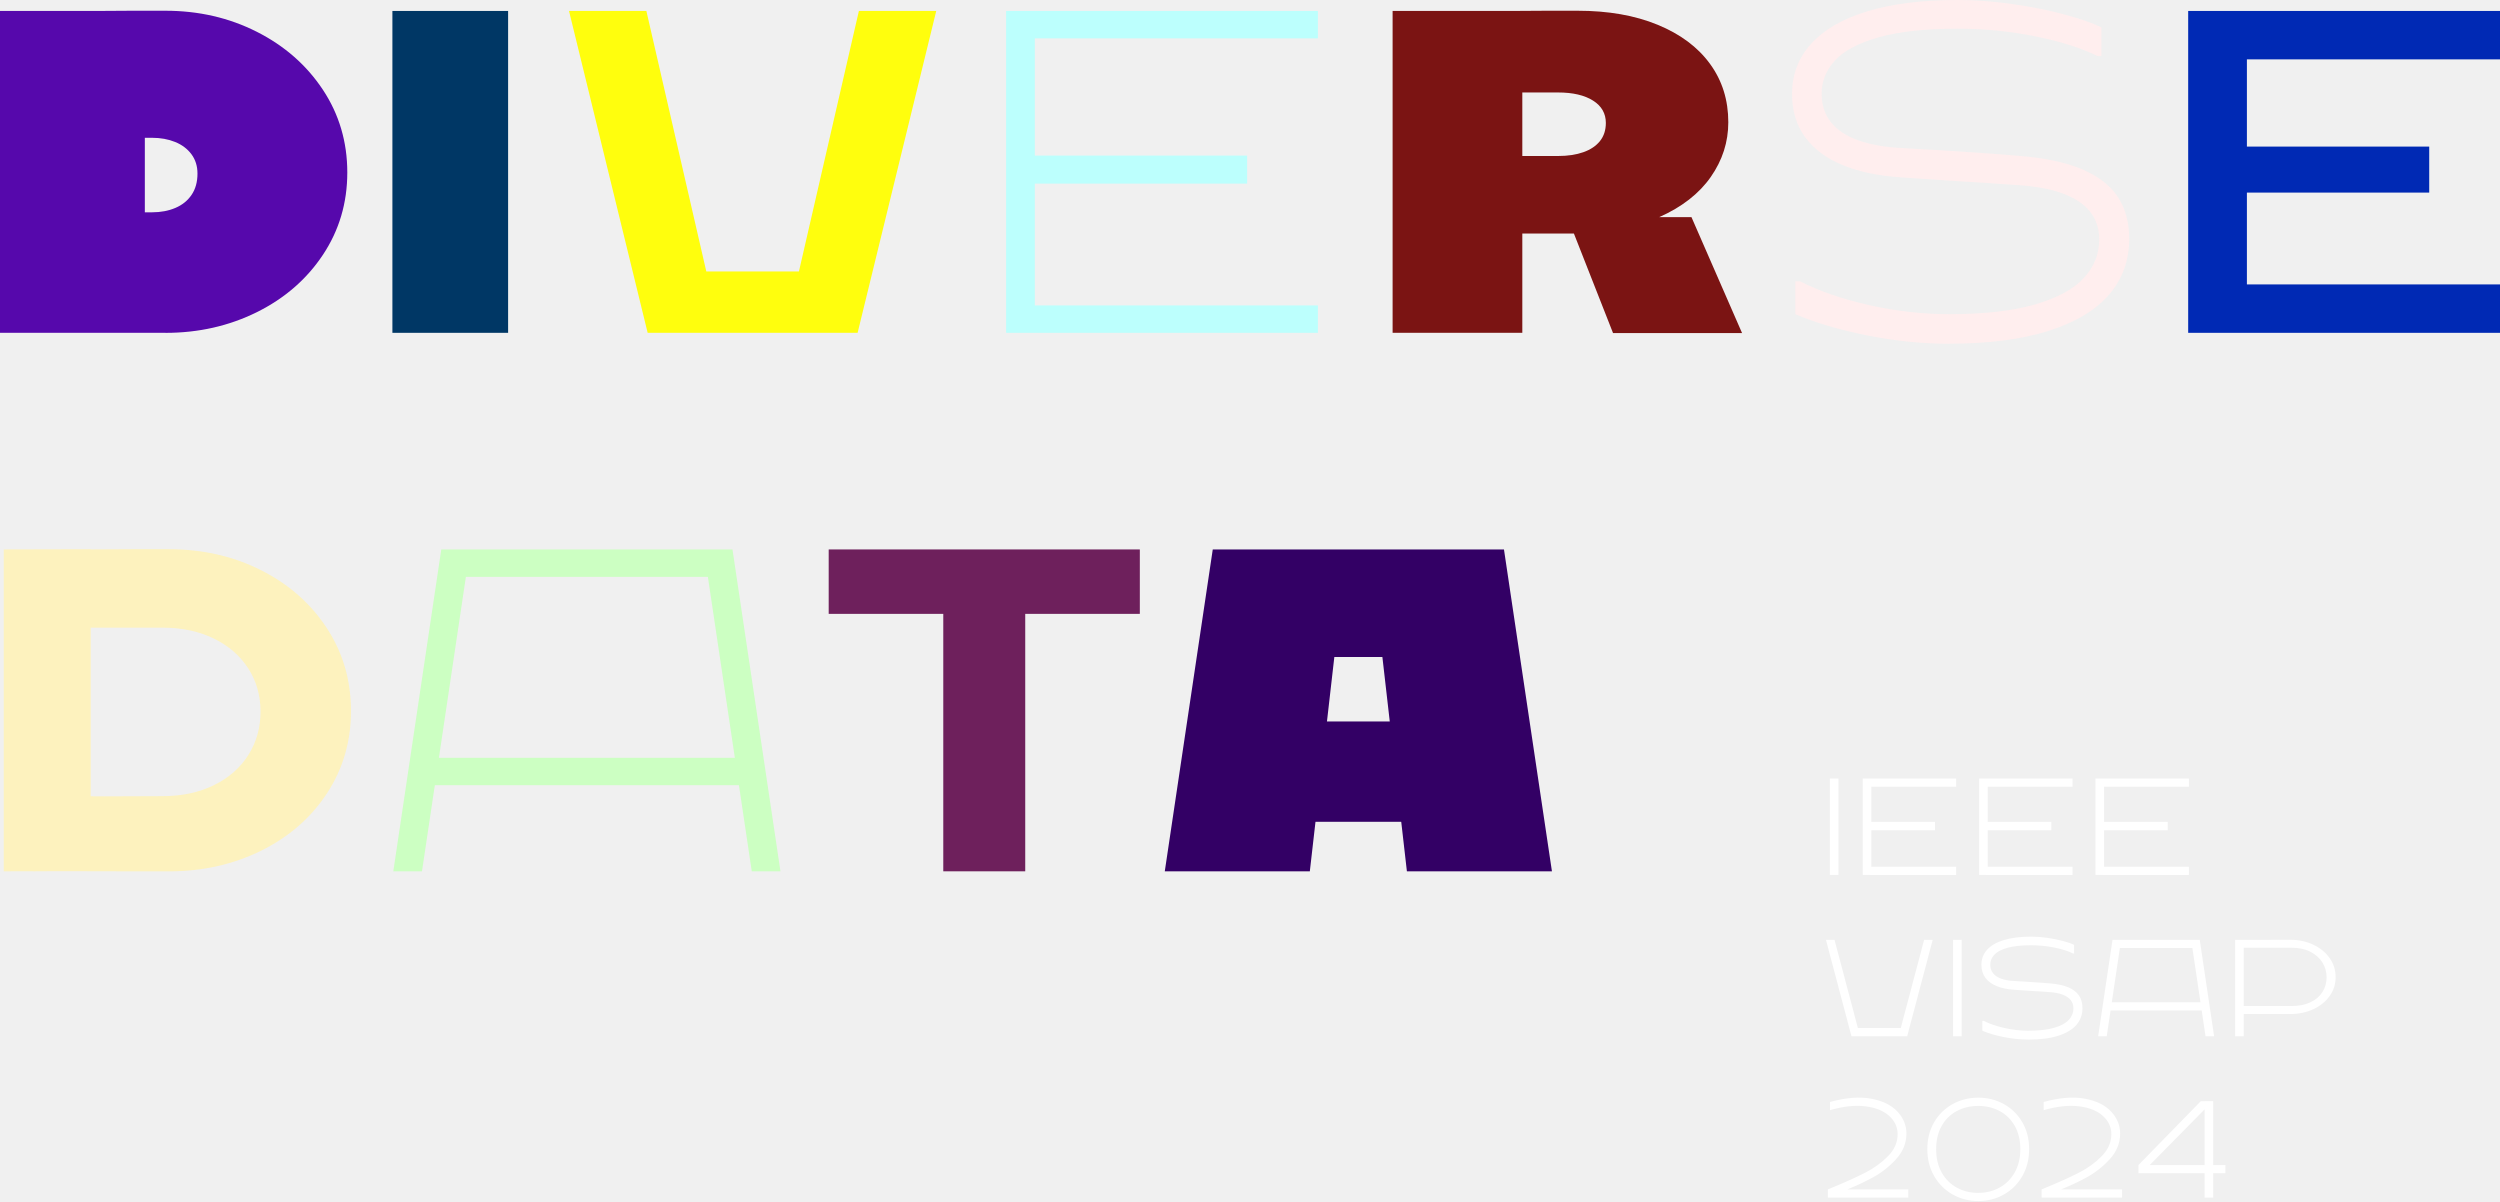
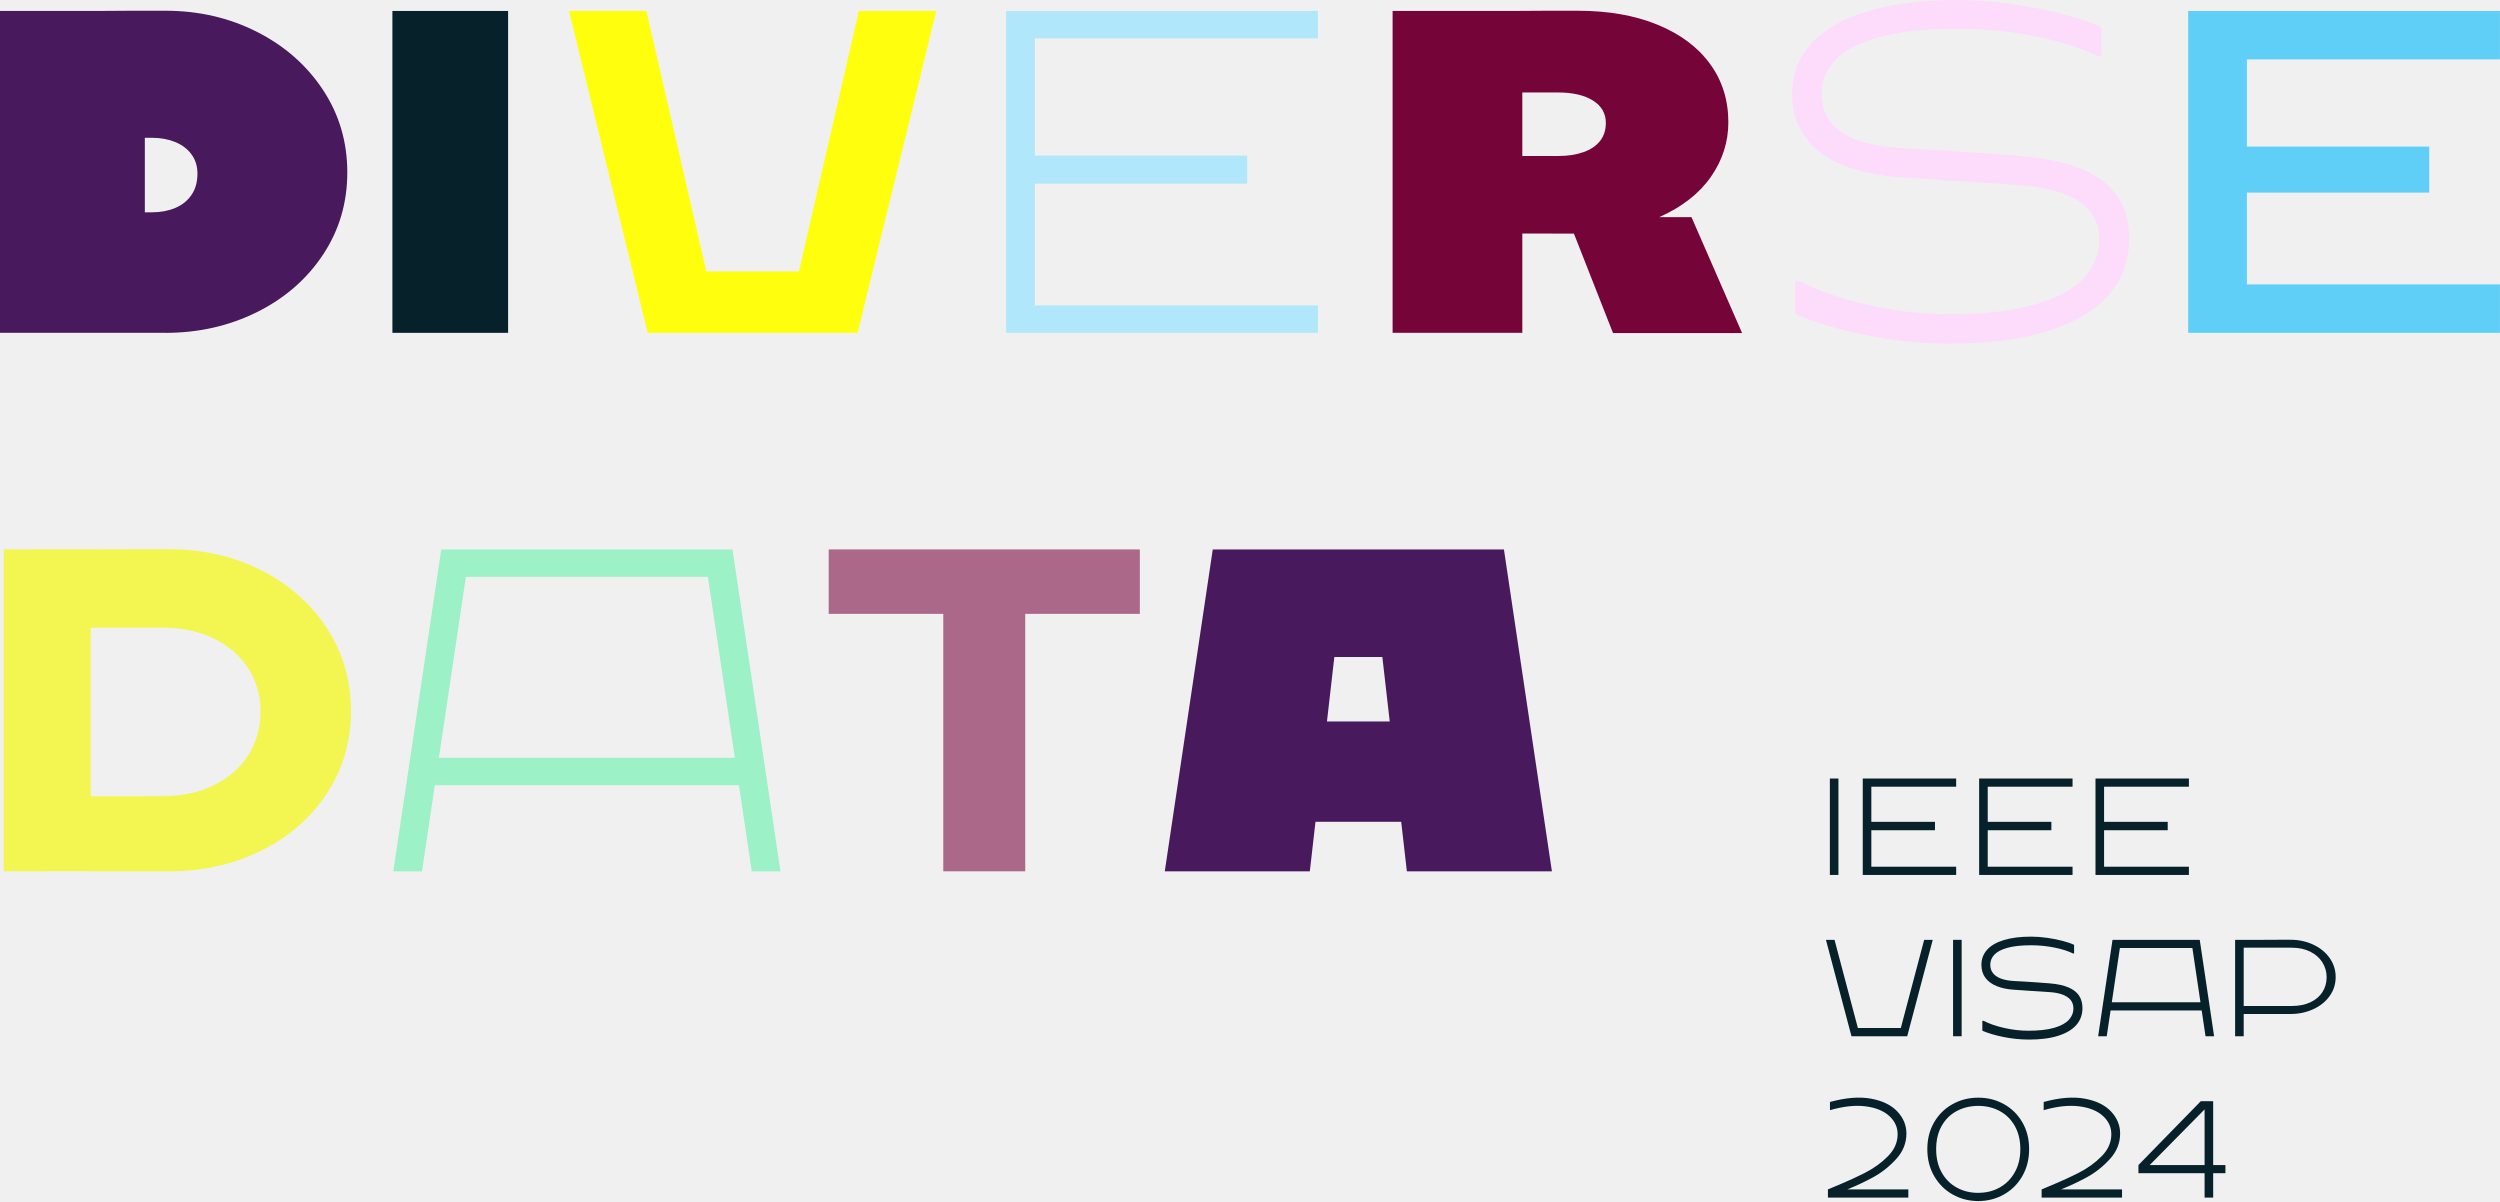
- <svg xmlns="http://www.w3.org/2000/svg" id="Layer_1" data-name="Layer 1" width="696.16" height="334.45" viewBox="0 0 696.16 334.45">
+ <svg xmlns="http://www.w3.org/2000/svg" id="Layer_1" data-name="Layer 1" viewBox="0 0 696.16 334.45">
  <defs>
    <style>
      .cls-1 {
-         fill: #7b1413;
+         fill: #f3f551;
      }

-       .cls-1, .cls-2, .cls-3, .cls-4, .cls-5, .cls-6, .cls-7, .cls-8, .cls-9, .cls-10, .cls-11, .cls-12 {
+       .cls-1, .cls-2, .cls-3, .cls-4, .cls-5, .cls-6, .cls-7, .cls-8, .cls-9, .cls-10 {
        stroke-width: 0px;
      }

      .cls-2 {
-         fill: #5608ac;
+         fill: #60cff7;
      }

      .cls-3 {
-         fill: #6e205c;
+         fill: #48195c;
      }

      .cls-4 {
-         fill: #bcfffd;
+         fill: #06212a;
      }

      .cls-5 {
-         fill: #ccffc2;
+         fill: #ac6888;
      }

      .cls-6 {
-         fill: #330065;
+         fill: #b0e7fb;
      }

      .cls-7 {
-         fill: #fdf2be;
+         fill: #9cf1c7;
      }

      .cls-8 {
-         fill: #fff;
+         fill: #fddcfb;
      }

      .cls-9 {
-         fill: #fee;
+         fill: #750438;
      }

      .cls-10 {
        fill: #fffe0d;
      }
- 
-       .cls-11 {
-         fill: #0029b4;
-       }
- 
-       .cls-12 {
-         fill: #003765;
-       }
    </style>
  </defs>
  <g>
-     <path class="cls-2" d="M0,92.68V3.05h40.33v89.63H0ZM46.07,92.68h-12.08c-3.99,0-7.84,0-11.56-.03-3.72-.02-7.21,0-10.46.03v-33.56h30.39c2.4,0,4.56-.41,6.47-1.22,1.91-.81,3.42-2.02,4.51-3.63,1.1-1.61,1.65-3.59,1.65-5.95,0-2.07-.56-3.86-1.68-5.37-1.12-1.5-2.63-2.64-4.55-3.42-1.91-.77-4.05-1.16-6.41-1.16H11.96V3.05h15.01c3.17-.04,6.35-.06,9.55-.06h9.55c9.23,0,17.71,1.95,25.44,5.86,7.73,3.91,13.86,9.29,18.4,16.14,4.53,6.85,6.8,14.53,6.8,23.03s-2.26,16.1-6.77,22.91c-4.52,6.81-10.65,12.14-18.4,15.99-7.75,3.84-16.24,5.77-25.47,5.77Z" />
-     <path class="cls-12" d="M109.27,92.68V3.05h32.22v89.63h-32.22Z" />
-     <path class="cls-10" d="M180.35,92.68L158.45,3.05h21.54l20.62,89.63h-20.26ZM228.74,92.68h-34.41v-17.08h34.41v17.08ZM238.8,92.68h-20.26L239.17,3.05h21.54l-21.9,89.63Z" />
-     <path class="cls-4" d="M280.17,92.68V3.05h7.99v89.63h-7.99ZM286.57,43.32h60.71v7.81h-60.71v-7.81ZM286.82,3.05h80.17v7.63h-80.17V3.05ZM286.82,85.05h80.17v7.63h-80.17v-7.63Z" />
-     <path class="cls-1" d="M387.79,92.68V3.05h36.12v89.63h-36.12ZM438.98,64.8c-.2,0-.41.01-.61.03-.2.02-.43.03-.67.03-.24.04-.48.08-.7.12-.22.04-.48.06-.76.06h-29.41v-21.6h27.03c2.72,0,5.08-.36,7.08-1.07,1.99-.71,3.53-1.75,4.61-3.11,1.08-1.36,1.62-3.04,1.62-5.03,0-2.64-1.19-4.72-3.57-6.22-2.38-1.5-5.62-2.26-9.73-2.26h-27.03l-.92-22.7h15.01c3.29-.04,6.49-.06,9.58-.06h8.79c8.54,0,15.97,1.3,22.3,3.91,6.32,2.6,11.19,6.23,14.58,10.89,3.4,4.66,5.09,10.08,5.09,16.26,0,5.49-1.63,10.57-4.88,15.22-3.25,4.66-8.06,8.4-14.43,11.23-6.37,2.83-14.02,4.26-22.97,4.3ZM432.15,60.4l22.82.06v4.58h-22.82v-4.64ZM449.17,92.74l-12.69-32.28h34.53l14.09,32.28h-35.94Z" />
-     <path class="cls-9" d="M542.76,95.73c-7.4,0-14.99-.77-22.76-2.32-7.77-1.55-14.46-3.52-20.07-5.92v-9.15h1.34c5.29,2.73,11.69,4.93,19.22,6.62,7.52,1.69,14.95,2.53,22.27,2.53,9.72,0,17.69-.9,23.92-2.71,6.22-1.81,10.76-4.27,13.61-7.38,2.85-3.11,4.27-6.68,4.27-10.71,0-3.01-.84-5.58-2.53-7.72-1.69-2.13-4.2-3.82-7.54-5.06-3.33-1.24-7.46-2.02-12.39-2.35-2.89-.2-6-.42-9.33-.64-3.34-.22-6.75-.44-10.25-.64-2.44-.16-4.8-.33-7.08-.49-2.28-.16-4.41-.3-6.41-.43-6.02-.41-11.28-1.51-15.77-3.33-4.5-1.81-7.99-4.37-10.49-7.69-2.5-3.32-3.75-7.39-3.75-12.23,0-5.33,1.76-9.96,5.28-13.88,3.52-3.92,8.73-6.95,15.62-9.06s15.3-3.17,25.23-3.17c4.88,0,9.96.38,15.22,1.13,5.27.75,10.1,1.72,14.49,2.9,4.39,1.18,7.83,2.38,10.31,3.6v7.99h-1.04c-4.56-2.24-10.33-4.07-17.33-5.49-7-1.42-14.22-2.14-21.66-2.14-8.99,0-16.3.79-21.93,2.38-5.63,1.59-9.7,3.73-12.2,6.44-2.5,2.71-3.75,5.81-3.75,9.3,0,3.13.87,5.79,2.62,7.96,1.75,2.18,4.29,3.85,7.63,5.03,3.33,1.18,7.38,1.89,12.14,2.13,1.5.08,3.07.17,4.7.28s3.29.19,5,.27c3.86.24,7.75.5,11.65.76s7.71.56,11.41.88c7.12.57,12.93,1.82,17.45,3.75,4.51,1.93,7.82,4.51,9.91,7.72s3.14,7.08,3.14,11.59c0,6.02-1.87,11.21-5.61,15.56-3.74,4.35-9.37,7.72-16.87,10.1-7.5,2.38-16.73,3.57-27.67,3.57Z" />
-     <path class="cls-11" d="M609.33,92.68V3.05h16.35v89.63h-16.35ZM621.41,40.82h55.04v12.81h-55.04v-12.81ZM621.66,3.05h74.5v13.48h-74.5V3.05ZM621.66,79.2h74.5v13.48h-74.5v-13.48Z" />
-     <path class="cls-7" d="M1.04,242.63v-89.63l24.22-.06v89.63l-24.22.06ZM47.1,242.63h-12.63c-4.64,0-9.13,0-13.48-.03-4.35-.02-8.28,0-11.78.03v-20.93c2.81.04,5.87.05,9.18.03,3.31-.02,6.86,0,10.65.03,2.48,0,5.08,0,7.81-.03,2.72-.02,5.53-.03,8.42-.03,5.37,0,10.13-1.02,14.28-3.05,4.15-2.03,7.35-4.84,9.61-8.42s3.39-7.61,3.39-12.08-1.14-8.48-3.42-12.02c-2.28-3.54-5.48-6.32-9.61-8.33-4.13-2.01-8.88-3.02-14.25-3.02H9.21v-21.78h16.72c3.66-.04,7.28-.06,10.86-.06h10.31c9.35,0,17.9,1.95,25.63,5.86,7.73,3.91,13.83,9.29,18.3,16.14,4.47,6.85,6.71,14.53,6.71,23.03s-2.24,16.16-6.71,22.97c-4.48,6.81-10.59,12.13-18.33,15.96-7.75,3.82-16.28,5.74-25.6,5.74Z" />
-     <path class="cls-5" d="M122.88,153h7.99l-13.36,89.63h-7.99l13.36-89.63ZM119.77,211.02h87.13v7.63h-87.13v-7.63ZM126.73,153h73.77v7.63h-73.77v-7.63ZM203.97,153l13.36,89.63h-7.99l-13.36-89.63h7.99Z" />
-     <path class="cls-3" d="M230.76,153h86.64v17.94h-86.64v-17.94ZM262.67,242.63v-89.63h22.82v89.63h-22.82Z" />
-     <path class="cls-6" d="M337.71,153h37.28l-10.25,89.63h-40.39l13.36-89.63ZM354.74,200.9h52.96v27.95h-52.96v-27.95ZM366.33,153h22.7v29.96h-22.7v-29.96ZM418.8,153l13.36,89.63h-40.39l-10.25-89.63h37.28Z" />
+     <path class="cls-4" d="m509.55,243.64v-26.85h2.39v26.85h-2.39Z" />
+     <path class="cls-4" d="m518.71,243.64v-26.85h2.39v26.85h-2.39Zm1.92-14.79h18.19v2.34h-18.19v-2.34Zm.07-12.06h24.02v2.28h-24.02v-2.28Zm0,24.56h24.02v2.29h-24.02v-2.29Z" />
+     <path class="cls-4" d="m551.12,243.64v-26.85h2.39v26.85h-2.39Zm1.92-14.79h18.19v2.34h-18.19v-2.34Zm.07-12.06h24.02v2.28h-24.02v-2.28Zm0,24.56h24.02v2.29h-24.02v-2.29Z" />
+     <path class="cls-4" d="m583.52,243.64v-26.85h2.39v26.85h-2.39Zm1.92-14.79h18.19v2.34h-18.19v-2.34Zm.07-12.06h24.02v2.28h-24.02v-2.28Zm0,24.56h24.02v2.29h-24.02v-2.29Z" />
+     <path class="cls-4" d="m515.57,288.56l-7.11-26.85h2.39l7.11,26.85h-2.39Zm14.26,0h-12.83v-2.29h12.83v2.29Zm1.26,0h-2.39l7.11-26.85h2.39l-7.11,26.85Z" />
+     <path class="cls-4" d="m543.86,288.56v-26.85h2.39v26.85h-2.39Z" />
+     <path class="cls-4" d="m564.84,289.48c-2.22,0-4.49-.23-6.82-.69-2.33-.46-4.33-1.05-6.01-1.77v-2.74h.4c1.58.82,3.5,1.48,5.76,1.98,2.25.51,4.48.76,6.67.76,2.91,0,5.3-.27,7.17-.81,1.86-.54,3.22-1.28,4.08-2.21.85-.93,1.28-2,1.28-3.21,0-.9-.25-1.67-.76-2.31-.51-.64-1.26-1.14-2.26-1.52s-2.24-.61-3.71-.7c-.87-.06-1.8-.12-2.8-.19s-2.02-.13-3.07-.19c-.73-.05-1.44-.1-2.12-.15s-1.32-.09-1.92-.13c-1.8-.12-3.38-.45-4.72-1-1.35-.54-2.39-1.31-3.14-2.3-.75-.99-1.12-2.21-1.12-3.66,0-1.6.53-2.98,1.58-4.16s2.61-2.08,4.68-2.71c2.07-.63,4.58-.95,7.56-.95,1.46,0,2.98.11,4.56.34,1.58.23,3.03.52,4.34.87,1.32.35,2.34.71,3.09,1.08v2.39h-.31c-1.36-.67-3.09-1.22-5.19-1.64s-4.26-.64-6.49-.64c-2.69,0-4.88.24-6.57.71s-2.91,1.12-3.66,1.93c-.75.81-1.12,1.74-1.12,2.79,0,.94.26,1.73.79,2.38.52.65,1.29,1.15,2.28,1.51s2.21.57,3.64.64c.45.02.92.05,1.41.08s.99.06,1.5.08c1.16.07,2.32.15,3.49.23,1.17.08,2.31.17,3.42.26,2.13.17,3.88.55,5.23,1.12,1.35.58,2.34,1.35,2.97,2.31.63.96.94,2.12.94,3.47,0,1.8-.56,3.36-1.68,4.66-1.12,1.3-2.81,2.31-5.05,3.03s-5.01,1.07-8.29,1.07Z" />
+     <path class="cls-4" d="m588.26,261.71h2.39l-4,26.85h-2.39l4-26.85Zm-.93,17.38h26.1v2.29h-26.1v-2.29Zm2.08-17.38h22.1v2.28h-22.1v-2.28Zm23.14,0l4,26.85h-2.39l-4-26.85h2.39Z" />
+     <path class="cls-4" d="m622.4,288.56v-26.85h2.39v26.85h-2.39Zm15.43-6.2h-13.73v-2.23h14.06c2,0,3.73-.34,5.2-1.03,1.47-.69,2.59-1.64,3.36-2.85.77-1.21,1.16-2.59,1.16-4.12s-.39-2.88-1.17-4.13c-.78-1.25-1.9-2.25-3.37-2.99-1.47-.74-3.2-1.11-5.18-1.11h-14.06l-.27-2.19h6.34c1.49-.01,2.9-.02,4.23-.02h3.43c2.29,0,4.4.45,6.32,1.35,1.92.9,3.45,2.14,4.57,3.73,1.12,1.58,1.68,3.36,1.68,5.32s-.56,3.71-1.68,5.27c-1.12,1.57-2.64,2.79-4.57,3.67-1.93.88-4.03,1.33-6.32,1.33Z" />
+     <path class="cls-4" d="m528.42,315.83c0-1.96-.78-3.66-2.34-5.08s-3.77-2.32-6.63-2.68-6.15,0-9.87,1.07v-2.28c4.4-1.21,8.21-1.51,11.43-.92,3.22.59,5.67,1.79,7.35,3.59,1.68,1.8,2.51,3.84,2.51,6.12,0,2.66-.96,5.03-2.87,7.12s-4.04,3.77-6.37,5.04c-2.33,1.27-4.74,2.4-7.21,3.39h-5.41l.97-.4c3.75-1.55,6.86-2.95,9.32-4.2s4.6-2.79,6.41-4.62c1.81-1.82,2.71-3.87,2.71-6.15Zm-19.41,15.37h22.39v2.29h-22.39v-2.29Z" />
+     <path class="cls-4" d="m550.9,334.45c-2.61,0-4.99-.61-7.16-1.83-2.16-1.22-3.88-2.93-5.15-5.13-1.27-2.2-1.9-4.7-1.9-7.5s.63-5.29,1.89-7.47c1.26-2.17,2.98-3.86,5.14-5.06s4.56-1.8,7.17-1.8,4.97.6,7.13,1.8c2.16,1.2,3.87,2.89,5.13,5.06,1.26,2.17,1.89,4.66,1.89,7.47s-.63,5.3-1.89,7.5c-1.26,2.2-2.97,3.91-5.14,5.13-2.16,1.22-4.54,1.83-7.12,1.83Zm0-2.29c2.17,0,4.14-.49,5.91-1.47,1.77-.98,3.18-2.39,4.22-4.23s1.56-4,1.56-6.47-.52-4.65-1.55-6.47c-1.04-1.82-2.44-3.2-4.22-4.15-1.78-.95-3.75-1.42-5.92-1.42s-4.22.47-6,1.42-3.18,2.32-4.21,4.14c-1.03,1.82-1.54,3.98-1.54,6.49s.51,4.65,1.54,6.49,2.44,3.25,4.22,4.22c1.78.98,3.78,1.46,5.99,1.46Z" />
+     <path class="cls-4" d="m587.93,315.83c0-1.96-.78-3.66-2.34-5.08s-3.77-2.32-6.63-2.68-6.15,0-9.87,1.07v-2.28c4.4-1.21,8.21-1.51,11.43-.92,3.22.59,5.67,1.79,7.35,3.59,1.68,1.8,2.51,3.84,2.51,6.12,0,2.66-.96,5.03-2.87,7.12s-4.04,3.77-6.37,5.04c-2.33,1.27-4.74,2.4-7.21,3.39h-5.41l.97-.4c3.75-1.55,6.86-2.95,9.32-4.2s4.6-2.79,6.41-4.62c1.81-1.82,2.71-3.87,2.71-6.15Zm-19.41,15.37h22.39v2.29h-22.39v-2.29Z" />
+     <path class="cls-4" d="m595.48,324.42l17.36-17.78h3.31l-17.53,17.78h-3.14Zm0,0h24.22v2.28h-24.22v-2.28Zm18.42,9.07v-26.85h2.39v26.85h-2.39Z" />
  </g>
  <g>
-     <path class="cls-8" d="M509.55,243.64v-26.85h2.39v26.85h-2.39Z" />
-     <path class="cls-8" d="M518.71,243.64v-26.85h2.39v26.85h-2.39ZM520.63,228.86h18.19v2.34h-18.19v-2.34ZM520.7,216.79h24.02v2.28h-24.02v-2.28ZM520.7,241.36h24.02v2.29h-24.02v-2.29Z" />
-     <path class="cls-8" d="M551.12,243.64v-26.85h2.39v26.85h-2.39ZM553.04,228.86h18.19v2.34h-18.19v-2.34ZM553.11,216.79h24.02v2.28h-24.02v-2.28ZM553.11,241.36h24.02v2.29h-24.02v-2.29Z" />
-     <path class="cls-8" d="M583.52,243.64v-26.85h2.39v26.85h-2.39ZM585.44,228.86h18.19v2.34h-18.19v-2.34ZM585.51,216.79h24.02v2.28h-24.02v-2.28ZM585.51,241.36h24.02v2.29h-24.02v-2.29Z" />
-     <path class="cls-8" d="M515.57,288.56l-7.11-26.85h2.39l7.11,26.85h-2.39ZM529.82,288.56h-12.83v-2.29h12.83v2.29ZM531.08,288.56h-2.39l7.11-26.85h2.39l-7.11,26.85Z" />
-     <path class="cls-8" d="M543.86,288.56v-26.85h2.39v26.85h-2.39Z" />
-     <path class="cls-8" d="M564.84,289.48c-2.22,0-4.49-.23-6.82-.69-2.33-.46-4.33-1.05-6.01-1.77v-2.74h.4c1.58.82,3.5,1.48,5.76,1.98,2.25.51,4.48.76,6.67.76,2.91,0,5.3-.27,7.17-.81,1.86-.54,3.22-1.28,4.08-2.21.85-.93,1.28-2,1.28-3.21,0-.9-.25-1.67-.76-2.31-.51-.64-1.26-1.14-2.26-1.52s-2.24-.61-3.71-.7c-.87-.06-1.8-.12-2.8-.19s-2.02-.13-3.07-.19c-.73-.05-1.44-.1-2.12-.15s-1.32-.09-1.92-.13c-1.8-.12-3.38-.45-4.72-1-1.35-.54-2.39-1.31-3.14-2.3-.75-.99-1.12-2.21-1.12-3.66,0-1.6.53-2.98,1.58-4.16s2.61-2.08,4.68-2.71c2.07-.63,4.58-.95,7.56-.95,1.46,0,2.98.11,4.56.34,1.58.23,3.03.52,4.34.87,1.32.35,2.34.71,3.09,1.08v2.39h-.31c-1.36-.67-3.09-1.22-5.19-1.64s-4.26-.64-6.49-.64c-2.69,0-4.88.24-6.57.71s-2.91,1.12-3.66,1.93c-.75.81-1.12,1.74-1.12,2.79,0,.94.26,1.73.79,2.38.52.65,1.29,1.15,2.28,1.51s2.21.57,3.64.64c.45.02.92.05,1.41.08s.99.06,1.5.08c1.16.07,2.32.15,3.49.23,1.17.08,2.31.17,3.42.26,2.13.17,3.88.55,5.23,1.12,1.35.58,2.34,1.35,2.97,2.31.63.96.94,2.12.94,3.47,0,1.8-.56,3.36-1.68,4.66-1.12,1.3-2.81,2.31-5.05,3.03s-5.01,1.07-8.29,1.07Z" />
-     <path class="cls-8" d="M588.26,261.71h2.39l-4,26.85h-2.39l4-26.85ZM587.32,279.09h26.1v2.29h-26.1v-2.29ZM589.41,261.71h22.1v2.28h-22.1v-2.28ZM612.55,261.71l4,26.85h-2.39l-4-26.85h2.39Z" />
-     <path class="cls-8" d="M622.4,288.56v-26.85h2.39v26.85h-2.39ZM637.82,282.37h-13.73v-2.23h14.06c2,0,3.73-.34,5.2-1.03,1.47-.69,2.59-1.64,3.36-2.85.77-1.21,1.16-2.59,1.16-4.12s-.39-2.88-1.17-4.13c-.78-1.25-1.9-2.25-3.37-2.99-1.47-.74-3.2-1.11-5.18-1.11h-14.06l-.27-2.19h6.34c1.49-.01,2.9-.02,4.23-.02h3.43c2.29,0,4.4.45,6.32,1.35,1.92.9,3.45,2.14,4.57,3.73,1.12,1.58,1.68,3.36,1.68,5.32s-.56,3.71-1.68,5.27c-1.12,1.57-2.64,2.79-4.57,3.67-1.93.88-4.03,1.33-6.32,1.33Z" />
-     <path class="cls-8" d="M528.42,315.83c0-1.96-.78-3.66-2.34-5.08s-3.77-2.32-6.63-2.68-6.15,0-9.87,1.07v-2.28c4.4-1.21,8.21-1.51,11.43-.92,3.22.59,5.67,1.79,7.35,3.59,1.68,1.8,2.51,3.84,2.51,6.12,0,2.66-.96,5.03-2.87,7.12s-4.04,3.77-6.37,5.04c-2.33,1.27-4.74,2.4-7.21,3.39h-5.41l.97-.4c3.75-1.55,6.86-2.95,9.32-4.2s4.6-2.79,6.41-4.62c1.81-1.82,2.71-3.87,2.71-6.15ZM509,331.2h22.39v2.29h-22.39v-2.29Z" />
-     <path class="cls-8" d="M550.9,334.45c-2.61,0-4.99-.61-7.16-1.83-2.16-1.22-3.88-2.93-5.15-5.13-1.27-2.2-1.9-4.7-1.9-7.5s.63-5.29,1.89-7.47c1.26-2.17,2.98-3.86,5.14-5.06s4.56-1.8,7.17-1.8,4.97.6,7.13,1.8c2.16,1.2,3.87,2.89,5.13,5.06,1.26,2.17,1.89,4.66,1.89,7.47s-.63,5.3-1.89,7.5c-1.26,2.2-2.97,3.91-5.14,5.13-2.16,1.22-4.54,1.83-7.12,1.83ZM550.9,332.17c2.17,0,4.14-.49,5.91-1.47,1.77-.98,3.18-2.39,4.22-4.23s1.56-4,1.56-6.47-.52-4.65-1.55-6.47c-1.04-1.82-2.44-3.2-4.22-4.15-1.78-.95-3.75-1.42-5.92-1.42s-4.22.47-6,1.42-3.18,2.32-4.21,4.14c-1.03,1.82-1.54,3.98-1.54,6.49s.51,4.65,1.54,6.49,2.44,3.25,4.22,4.22c1.78.98,3.78,1.46,5.99,1.46Z" />
-     <path class="cls-8" d="M587.93,315.83c0-1.96-.78-3.66-2.34-5.08s-3.77-2.32-6.63-2.68-6.15,0-9.87,1.07v-2.28c4.4-1.21,8.21-1.51,11.43-.92,3.22.59,5.67,1.79,7.35,3.59,1.68,1.8,2.51,3.84,2.51,6.12,0,2.66-.96,5.03-2.87,7.12s-4.04,3.77-6.37,5.04c-2.33,1.27-4.74,2.4-7.21,3.39h-5.41l.97-.4c3.75-1.55,6.86-2.95,9.32-4.2s4.6-2.79,6.41-4.62c1.81-1.82,2.71-3.87,2.71-6.15ZM568.52,331.2h22.39v2.29h-22.39v-2.29Z" />
-     <path class="cls-8" d="M595.48,324.42l17.36-17.78h3.31l-17.53,17.78h-3.14ZM595.48,324.42h24.22v2.28h-24.22v-2.28ZM613.9,333.48v-26.85h2.39v26.85h-2.39Z" />
+     <path class="cls-3" d="m0,92.68V3.05h40.33v89.63H0Zm46.07,0h-12.08c-3.99,0-7.84,0-11.56-.03-3.72-.02-7.21,0-10.46.03v-33.56h30.38c2.4,0,4.55-.41,6.47-1.22,1.91-.81,3.42-2.02,4.51-3.63,1.1-1.61,1.65-3.59,1.65-5.95,0-2.07-.56-3.86-1.68-5.37-1.12-1.5-2.63-2.64-4.55-3.42-1.91-.77-4.05-1.16-6.41-1.16H11.96V3.05h15.01c3.17-.04,6.35-.06,9.55-.06h9.55c9.23,0,17.71,1.95,25.44,5.86,7.73,3.91,13.86,9.29,18.4,16.14,4.54,6.85,6.8,14.53,6.8,23.03s-2.26,16.1-6.77,22.91c-4.52,6.81-10.65,12.14-18.4,15.99-7.75,3.84-16.24,5.77-25.47,5.77Z" />
+     <path class="cls-4" d="m109.27,92.68V3.05h32.22v89.63h-32.22Z" />
+     <path class="cls-10" d="m180.35,92.68L158.45,3.05h21.54l20.62,89.63h-20.26Zm48.38,0h-34.41v-17.08h34.41v17.08Zm10.07,0h-20.26L239.17,3.05h21.54l-21.9,89.63Z" />
+     <path class="cls-6" d="m280.17,92.68V3.05h7.99v89.63h-7.99Zm6.41-49.36h60.71v7.81h-60.71v-7.81Zm.24-40.27h80.17v7.63h-80.17V3.05Zm0,82h80.17v7.63h-80.17v-7.63Z" />
+     <path class="cls-9" d="m387.79,92.68V3.05h36.12v89.63h-36.12Zm51.19-27.88c-.21,0-.41.01-.61.03-.21.02-.43.03-.67.03-.24.04-.48.08-.7.12-.22.04-.48.06-.76.06h-29.41v-21.6h27.03c2.72,0,5.08-.36,7.08-1.07,1.99-.71,3.53-1.75,4.61-3.11,1.08-1.36,1.62-3.04,1.62-5.03,0-2.64-1.19-4.72-3.57-6.22-2.38-1.5-5.62-2.26-9.73-2.26h-27.03l-.92-22.7h15.01c3.29-.04,6.49-.06,9.58-.06h8.79c8.54,0,15.97,1.3,22.3,3.91,6.32,2.6,11.19,6.23,14.58,10.89,3.4,4.66,5.1,10.08,5.1,16.26,0,5.49-1.63,10.57-4.88,15.22-3.26,4.66-8.06,8.4-14.43,11.23-6.37,2.83-14.03,4.26-22.97,4.3Zm-6.83-4.39l22.82.06v4.58h-22.82v-4.64Zm17.02,32.34l-12.69-32.28h34.54l14.09,32.28h-35.94Z" />
+     <path class="cls-8" d="m542.76,95.73c-7.4,0-14.99-.77-22.76-2.32-7.77-1.55-14.46-3.52-20.07-5.92v-9.15h1.34c5.29,2.73,11.69,4.93,19.22,6.62,7.53,1.69,14.95,2.53,22.27,2.53,9.72,0,17.7-.9,23.92-2.71,6.22-1.81,10.76-4.27,13.61-7.38,2.85-3.11,4.27-6.68,4.27-10.71,0-3.01-.84-5.58-2.53-7.72-1.69-2.13-4.2-3.82-7.54-5.06-3.34-1.24-7.46-2.02-12.39-2.35-2.89-.2-6-.42-9.33-.64-3.34-.22-6.75-.44-10.25-.64-2.44-.16-4.8-.33-7.08-.49-2.28-.16-4.41-.3-6.41-.43-6.02-.41-11.28-1.51-15.77-3.33-4.49-1.81-7.99-4.37-10.49-7.69s-3.75-7.39-3.75-12.23c0-5.33,1.76-9.96,5.28-13.88,3.52-3.92,8.72-6.95,15.62-9.06s15.3-3.17,25.23-3.17c4.88,0,9.96.38,15.22,1.13s10.1,1.72,14.49,2.9c4.39,1.18,7.83,2.38,10.31,3.6v7.99h-1.04c-4.56-2.24-10.33-4.07-17.33-5.49-7-1.42-14.22-2.14-21.66-2.14-8.99,0-16.3.79-21.94,2.38-5.63,1.59-9.7,3.73-12.2,6.44-2.5,2.71-3.75,5.81-3.75,9.3,0,3.13.87,5.79,2.62,7.96,1.75,2.18,4.29,3.85,7.63,5.03s7.38,1.89,12.14,2.13c1.5.08,3.07.17,4.7.28s3.29.19,5,.27c3.86.24,7.75.5,11.65.76,3.9.26,7.71.56,11.41.88,7.12.57,12.93,1.82,17.45,3.75,4.52,1.93,7.82,4.51,9.91,7.72,2.1,3.21,3.14,7.08,3.14,11.59,0,6.02-1.87,11.21-5.61,15.56s-9.37,7.72-16.87,10.1c-7.51,2.38-16.73,3.57-27.67,3.57Z" />
+     <path class="cls-2" d="m609.33,92.68V3.05h16.35v89.63h-16.35Zm12.08-51.86h55.04v12.81h-55.04v-12.81Zm.24-37.77h74.5v13.48h-74.5V3.05Zm0,76.15h74.5v13.48h-74.5v-13.48Z" />
+     <path class="cls-1" d="m1.04,242.63v-89.63l24.22-.06v89.63l-24.22.06Zm46.07,0h-12.63c-4.64,0-9.13,0-13.48-.03s-8.28,0-11.78.03v-20.93c2.81.04,5.87.05,9.18.03s6.86,0,10.65.03c2.48,0,5.08,0,7.81-.03,2.72-.02,5.53-.03,8.42-.03,5.37,0,10.13-1.02,14.28-3.05,4.15-2.03,7.35-4.84,9.61-8.42,2.26-3.58,3.39-7.61,3.39-12.08s-1.14-8.48-3.42-12.02c-2.28-3.54-5.48-6.32-9.61-8.33-4.13-2.01-8.88-3.02-14.25-3.02H9.21v-21.78h16.72c3.66-.04,7.28-.06,10.86-.06h10.31c9.35,0,17.9,1.95,25.62,5.86s13.83,9.29,18.3,16.14c4.47,6.85,6.71,14.53,6.71,23.03s-2.24,16.16-6.71,22.97c-4.47,6.81-10.59,12.13-18.33,15.96-7.75,3.82-16.28,5.74-25.6,5.74Z" />
+     <path class="cls-7" d="m122.88,153h7.99l-13.36,89.63h-7.99l13.36-89.63Zm-3.11,58.02h87.13v7.63h-87.13v-7.63Zm6.96-58.02h73.77v7.63h-73.77v-7.63Zm77.24,0l13.36,89.63h-7.99l-13.36-89.63h7.99Z" />
+     <path class="cls-5" d="m230.76,153h86.64v17.94h-86.64v-17.94Zm31.91,89.63v-89.63h22.82v89.63h-22.82Z" />
+     <path class="cls-3" d="m337.71,153h37.28l-10.25,89.63h-40.39l13.36-89.63Zm17.02,47.9h52.96v27.95h-52.96v-27.95Zm11.59-47.9h22.7v29.96h-22.7v-29.96Zm52.47,0l13.36,89.63h-40.39l-10.25-89.63h37.28Z" />
  </g>
</svg>
